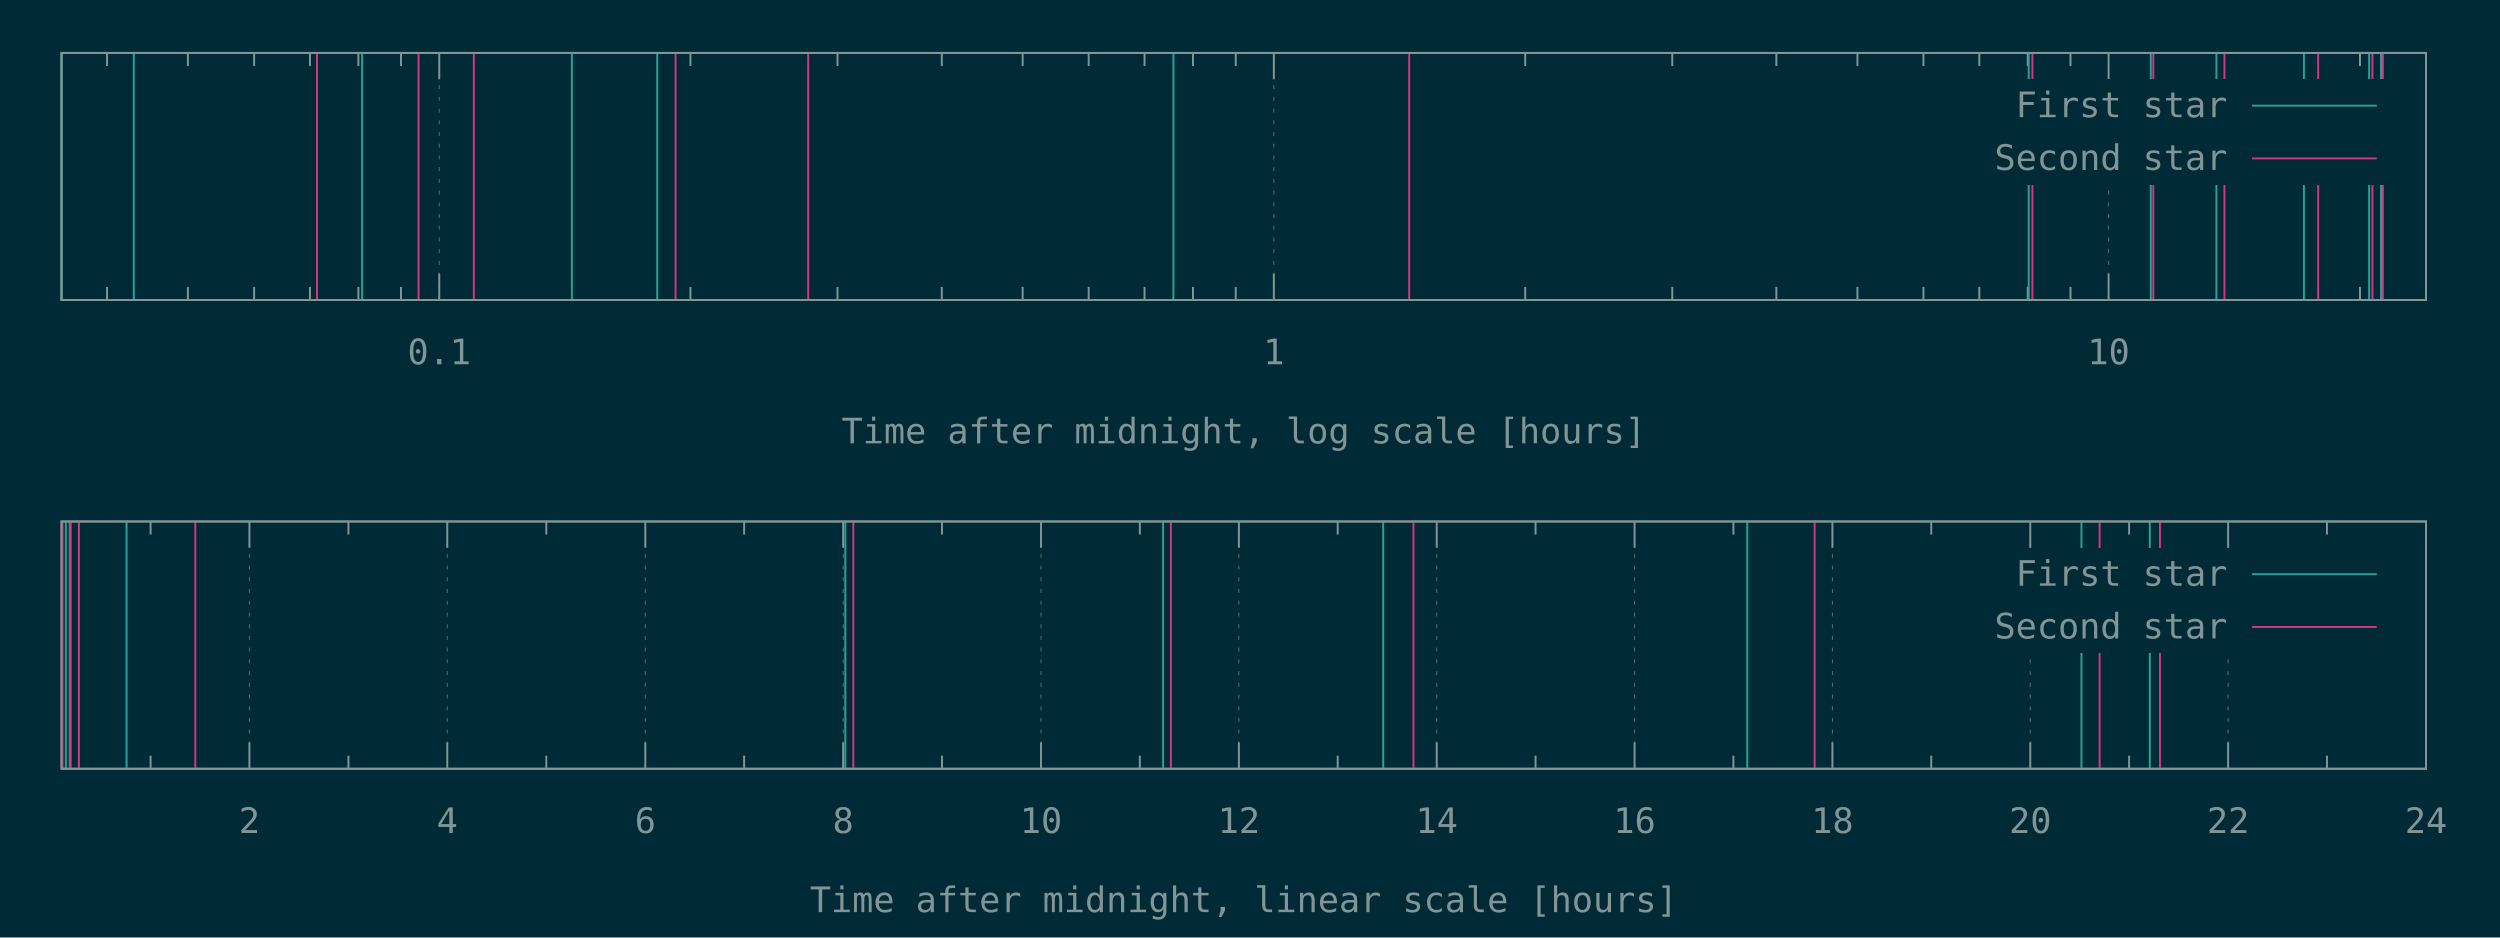
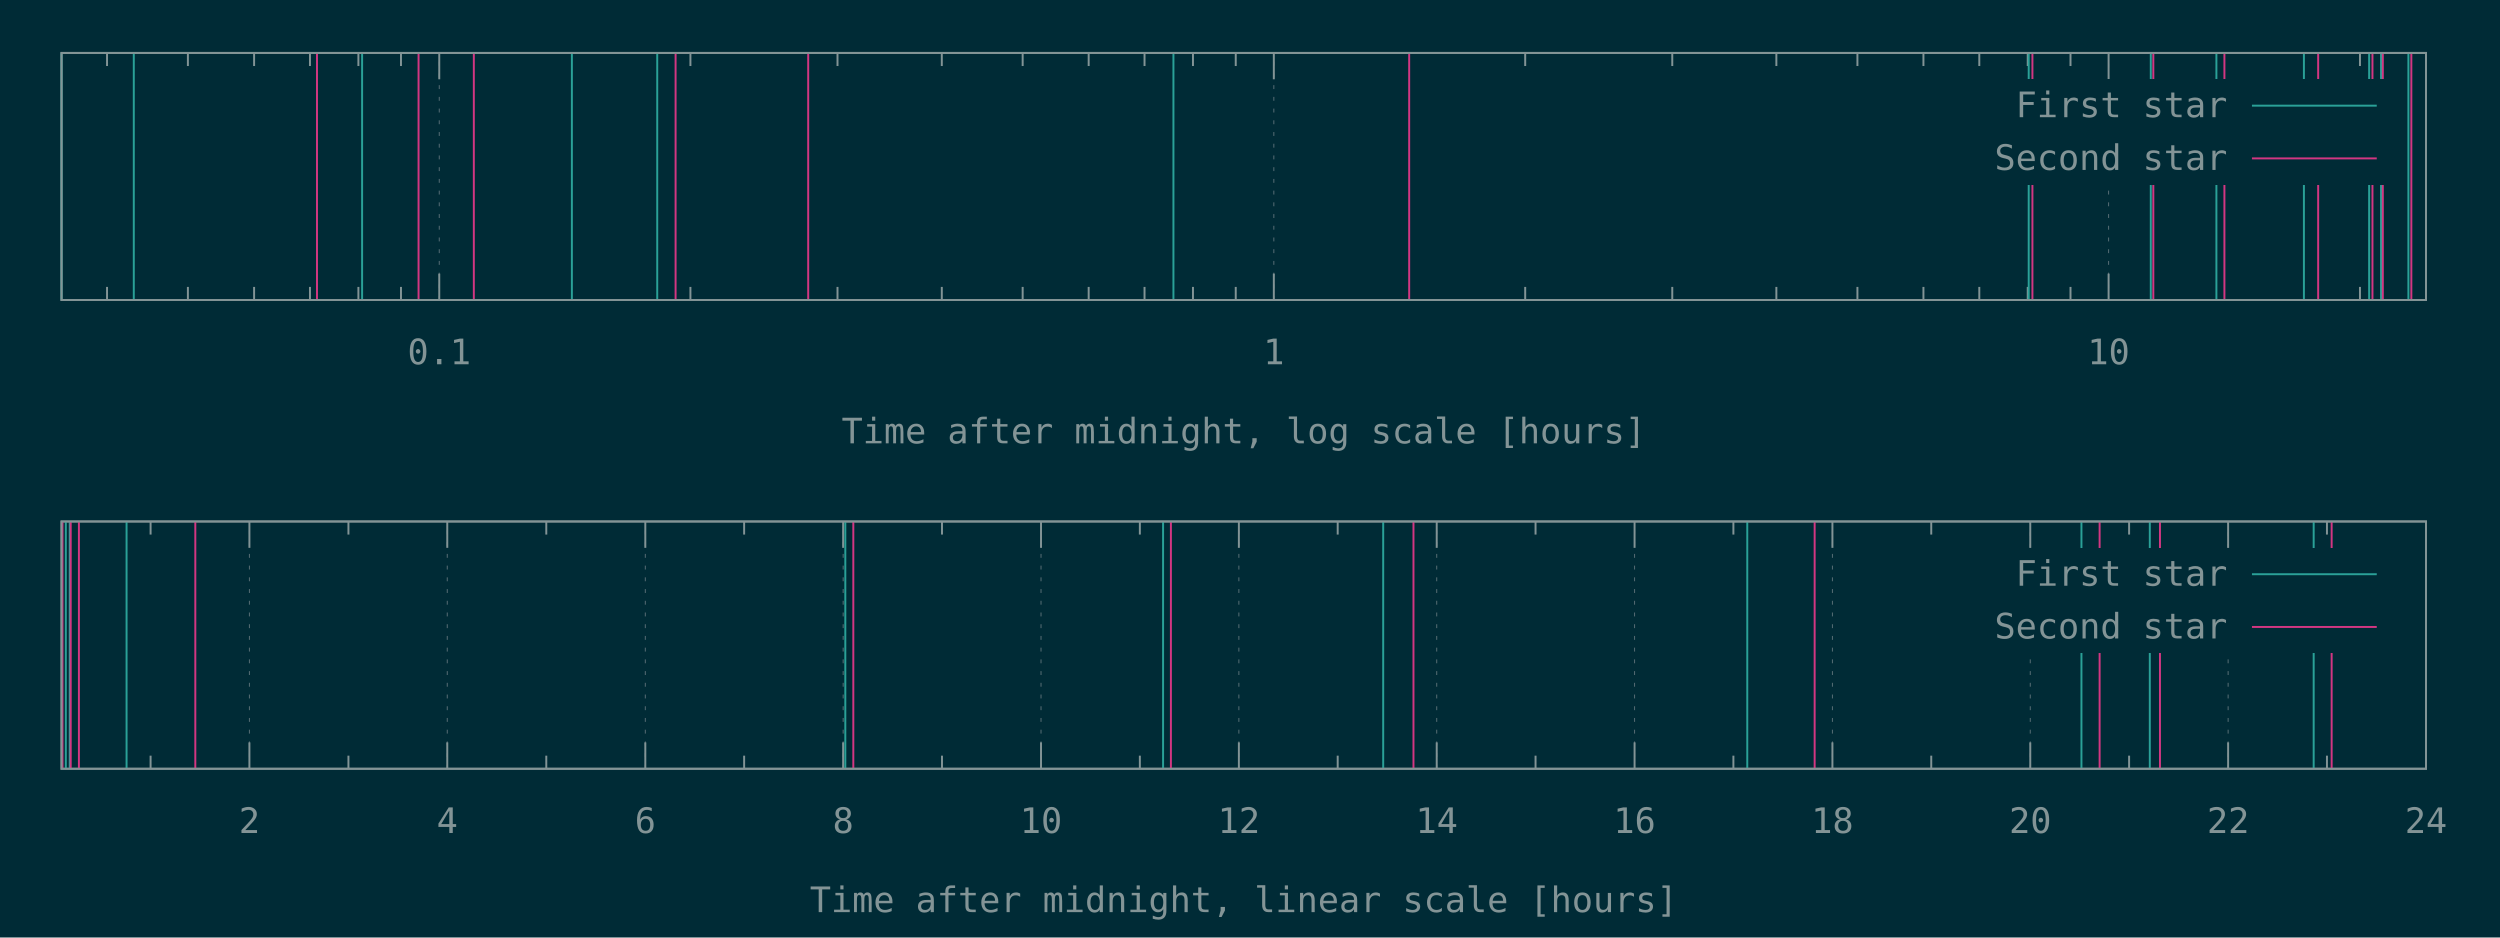
<svg xmlns="http://www.w3.org/2000/svg" xmlns:xlink="http://www.w3.org/1999/xlink" width="1280" height="480" viewBox="0 0 1280 480">
  <g id="gnuplot_canvas">
    <rect x="0" y="0" width="1280" height="480" fill="#002b36" />
    <defs>
      <circle id="gpDot" r="0.5" stroke-width="0.5" stroke="currentColor" />
      <path id="gpPt0" stroke-width="0.148" stroke="currentColor" d="M-1,0 h2 M0,-1 v2" />
      <path id="gpPt1" stroke-width="0.148" stroke="currentColor" d="M-1,-1 L1,1 M1,-1 L-1,1" />
      <path id="gpPt2" stroke-width="0.148" stroke="currentColor" d="M-1,0 L1,0 M0,-1 L0,1 M-1,-1 L1,1 M-1,1 L1,-1" />
      <rect id="gpPt3" stroke-width="0.148" stroke="currentColor" x="-1" y="-1" width="2" height="2" />
      <rect id="gpPt4" stroke-width="0.148" stroke="currentColor" fill="currentColor" x="-1" y="-1" width="2" height="2" />
      <circle id="gpPt5" stroke-width="0.148" stroke="currentColor" cx="0" cy="0" r="1" />
      <use xlink:href="#gpPt5" id="gpPt6" fill="currentColor" stroke="none" />
      <path id="gpPt7" stroke-width="0.148" stroke="currentColor" d="M0,-1.33 L-1.33,0.67 L1.33,0.67 z" />
      <use xlink:href="#gpPt7" id="gpPt8" fill="currentColor" stroke="none" />
      <use xlink:href="#gpPt7" id="gpPt9" stroke="currentColor" transform="rotate(180)" />
      <use xlink:href="#gpPt9" id="gpPt10" fill="currentColor" stroke="none" />
      <use xlink:href="#gpPt3" id="gpPt11" stroke="currentColor" transform="rotate(45)" />
      <use xlink:href="#gpPt11" id="gpPt12" fill="currentColor" stroke="none" />
      <path id="gpPt13" stroke-width="0.148" stroke="currentColor" d="M0,1.330 L1.265,0.411 L0.782,-1.067 L-0.782,-1.076 L-1.265,0.411 z" />
      <use xlink:href="#gpPt13" id="gpPt14" fill="currentColor" stroke="none" />
      <filter id="textbox" filterUnits="objectBoundingBox" x="0" y="0" height="1" width="1">
        <feFlood flood-color="#002B36" flood-opacity="1" result="bgnd" />
        <feComposite in="SourceGraphic" in2="bgnd" operator="atop" />
      </filter>
      <filter id="greybox" filterUnits="objectBoundingBox" x="0" y="0" height="1" width="1">
        <feFlood flood-color="lightgrey" flood-opacity="1" result="grey" />
        <feComposite in="SourceGraphic" in2="grey" operator="atop" />
      </filter>
    </defs>
    <g fill="none" color="#002B36" stroke="currentColor" stroke-width="1.00" stroke-linecap="butt" stroke-linejoin="miter">
</g>
    <g fill="none" color="black" stroke="currentColor" stroke-width="1.00" stroke-linecap="butt" stroke-linejoin="miter">
      <path stroke="rgb(131, 148, 150)" d="M54.8,153.6 L54.8,146.9 M54.8,27.1 L54.8,33.8 M96.2,153.6 L96.2,146.9 M96.2,27.1 L96.2,33.8   M130.1,153.6 L130.1,146.9 M130.1,27.1 L130.1,33.8 M158.7,153.6 L158.7,146.9 M158.7,27.1 L158.7,33.8   M183.5,153.6 L183.5,146.9 M183.5,27.1 L183.5,33.8 M205.3,153.6 L205.3,146.9 M205.3,27.1 L205.3,33.8    " />
    </g>
    <g fill="none" color="black" stroke="rgb(131, 148, 150)" stroke-width="0.50" stroke-linecap="butt" stroke-linejoin="miter">
</g>
    <g fill="none" color="gray" stroke="currentColor" stroke-width="0.50" stroke-linecap="butt" stroke-linejoin="miter">
      <path stroke="rgb( 88, 110, 117)" stroke-dasharray="2,4" class="gridline" d="M224.9,153.6 L224.9,27.1  " />
    </g>
    <g fill="none" color="gray" stroke="rgb( 88, 110, 117)" stroke-width="1.00" stroke-linecap="butt" stroke-linejoin="miter">
</g>
    <g fill="none" color="black" stroke="currentColor" stroke-width="1.00" stroke-linecap="butt" stroke-linejoin="miter">
      <path stroke="rgb(131, 148, 150)" d="M224.9,153.6 L224.9,140.1 M224.9,27.1 L224.9,40.6  " />
      <g transform="translate(224.9,186.5)" stroke="none" fill="rgb(131,148,150)" font-family="Inconsolata" font-size="18.00" text-anchor="middle">
        <text>
          <tspan font-family="Inconsolata"> 0.1</tspan>
        </text>
      </g>
    </g>
    <g fill="none" color="black" stroke="currentColor" stroke-width="1.00" stroke-linecap="butt" stroke-linejoin="miter">
      <path stroke="rgb(131, 148, 150)" d="M353.5,153.6 L353.5,146.9 M353.5,27.1 L353.5,33.8 M428.8,153.6 L428.8,146.9 M428.8,27.1 L428.8,33.8   M482.2,153.6 L482.2,146.9 M482.2,27.1 L482.2,33.8 M523.6,153.6 L523.6,146.9 M523.6,27.1 L523.6,33.8   M557.4,153.6 L557.4,146.9 M557.4,27.1 L557.4,33.8 M586.0,153.6 L586.0,146.9 M586.0,27.1 L586.0,33.8   M610.8,153.6 L610.8,146.9 M610.8,27.1 L610.8,33.8 M632.7,153.6 L632.7,146.9 M632.7,27.1 L632.7,33.8    " />
    </g>
    <g fill="none" color="black" stroke="rgb(131, 148, 150)" stroke-width="0.50" stroke-linecap="butt" stroke-linejoin="miter">
</g>
    <g fill="none" color="gray" stroke="currentColor" stroke-width="0.50" stroke-linecap="butt" stroke-linejoin="miter">
      <path stroke="rgb( 88, 110, 117)" stroke-dasharray="2,4" class="gridline" d="M652.2,153.6 L652.2,27.1  " />
    </g>
    <g fill="none" color="gray" stroke="rgb( 88, 110, 117)" stroke-width="1.00" stroke-linecap="butt" stroke-linejoin="miter">
</g>
    <g fill="none" color="black" stroke="currentColor" stroke-width="1.00" stroke-linecap="butt" stroke-linejoin="miter">
      <path stroke="rgb(131, 148, 150)" d="M652.2,153.6 L652.2,140.1 M652.2,27.1 L652.2,40.6  " />
      <g transform="translate(652.2,186.5)" stroke="none" fill="rgb(131,148,150)" font-family="Inconsolata" font-size="18.00" text-anchor="middle">
        <text>
          <tspan font-family="Inconsolata"> 1</tspan>
        </text>
      </g>
    </g>
    <g fill="none" color="black" stroke="currentColor" stroke-width="1.00" stroke-linecap="butt" stroke-linejoin="miter">
      <path stroke="rgb(131, 148, 150)" d="M780.9,153.6 L780.9,146.9 M780.9,27.1 L780.9,33.8 M856.2,153.6 L856.2,146.9 M856.2,27.1 L856.2,33.8   M909.5,153.6 L909.5,146.9 M909.5,27.1 L909.5,33.8 M951.0,153.6 L951.0,146.9 M951.0,27.1 L951.0,33.8   M984.8,153.6 L984.8,146.9 M984.8,27.1 L984.8,33.8 M1013.4,153.6 L1013.4,146.9 M1013.4,27.1 L1013.4,33.8   M1038.2,153.6 L1038.2,146.9 M1038.2,27.1 L1038.2,33.8 M1060.1,153.6 L1060.1,146.9 M1060.1,27.1 L1060.1,33.8    " />
    </g>
    <g fill="none" color="black" stroke="rgb(131, 148, 150)" stroke-width="0.50" stroke-linecap="butt" stroke-linejoin="miter">
</g>
    <g fill="none" color="gray" stroke="currentColor" stroke-width="0.50" stroke-linecap="butt" stroke-linejoin="miter">
      <path stroke="rgb( 88, 110, 117)" stroke-dasharray="2,4" class="gridline" d="M1079.6,153.6 L1079.6,94.6 M1079.6,40.6 L1079.6,27.1  " />
    </g>
    <g fill="none" color="gray" stroke="rgb( 88, 110, 117)" stroke-width="1.00" stroke-linecap="butt" stroke-linejoin="miter">
</g>
    <g fill="none" color="black" stroke="currentColor" stroke-width="1.00" stroke-linecap="butt" stroke-linejoin="miter">
      <path stroke="rgb(131, 148, 150)" d="M1079.6,153.6 L1079.6,140.1 M1079.6,27.1 L1079.6,40.6  " />
      <g transform="translate(1079.6,186.5)" stroke="none" fill="rgb(131,148,150)" font-family="Inconsolata" font-size="18.00" text-anchor="middle">
        <text>
          <tspan font-family="Inconsolata"> 10</tspan>
        </text>
      </g>
    </g>
    <g fill="none" color="black" stroke="currentColor" stroke-width="1.00" stroke-linecap="butt" stroke-linejoin="miter">
      <path stroke="rgb(131, 148, 150)" d="M1208.3,153.6 L1208.3,146.9 M1208.3,27.1 L1208.3,33.8  " />
    </g>
    <g fill="none" color="black" stroke="currentColor" stroke-width="1.00" stroke-linecap="butt" stroke-linejoin="miter">
      <path stroke="rgb(131, 148, 150)" d="M31.5,27.1 L31.5,153.6 L1242.1,153.6 L1242.1,27.1 L31.5,27.1 Z  " />
    </g>
    <g fill="none" color="black" stroke="currentColor" stroke-width="1.00" stroke-linecap="butt" stroke-linejoin="miter">
      <g transform="translate(636.8,227.0)" stroke="none" fill="rgb(131,148,150)" font-family="Inconsolata" font-size="18.00" text-anchor="middle">
        <text>
          <tspan font-family="Inconsolata">Time after midnight, log scale [hours]</tspan>
        </text>
      </g>
    </g>
    <g fill="none" color="black" stroke="currentColor" stroke-width="1.00" stroke-linecap="butt" stroke-linejoin="miter">
</g>
    <g id="gnuplot_plot_1a">
      <g fill="none" color="black" stroke="currentColor" stroke-width="1.00" stroke-linecap="butt" stroke-linejoin="miter">
-         <path stroke="rgb( 42, 161, 152)" d="M31.5,153.6 L31.5,27.1 M68.5,153.6 L68.5,27.1 M185.4,153.6 L185.4,27.1 M292.8,153.6 L292.8,27.1   M336.5,153.6 L336.5,27.1 M600.8,153.6 L600.8,27.1 M1038.7,153.6 L1038.7,27.1 M1101.2,153.6 L1101.2,27.1   M1134.8,153.6 L1134.8,27.1 M1179.6,153.6 L1179.6,27.1 M1213.0,153.6 L1213.0,27.1 M1219.1,153.6 L1219.1,27.1    " />
+         <path stroke="rgb( 42, 161, 152)" d="M31.5,153.6 L31.5,27.1 M68.5,153.6 L68.5,27.1 M185.4,153.6 L185.4,27.1 M292.8,153.6 L292.8,27.1   M336.5,153.6 L336.5,27.1 M600.8,153.6 L600.8,27.1 M1038.7,153.6 L1038.7,27.1 M1101.2,153.6 L1101.2,27.1   M1134.8,153.6 L1134.8,27.1 M1179.6,153.6 L1179.6,27.1 M1213.0,153.6 L1213.0,27.1 M1219.1,153.6 L1219.1,27.1   M1233.1,153.6 L1233.1,27.1  " />
      </g>
    </g>
    <g id="gnuplot_plot_2a">
      <g fill="none" color="black" stroke="currentColor" stroke-width="1.00" stroke-linecap="butt" stroke-linejoin="miter">
-         <path stroke="rgb(211,  54, 130)" d="M162.3,153.6 L162.3,27.1 M214.3,153.6 L214.3,27.1 M242.6,153.6 L242.6,27.1 M345.9,153.6 L345.9,27.1   M413.8,153.6 L413.8,27.1 M721.5,153.6 L721.5,27.1 M1040.6,153.6 L1040.6,27.1 M1102.5,153.6 L1102.5,27.1   M1138.9,153.6 L1138.9,27.1 M1186.9,153.6 L1186.9,27.1 M1214.7,153.6 L1214.7,27.1 M1220.0,153.6 L1220.0,27.1    " />
+         <path stroke="rgb(211,  54, 130)" d="M162.3,153.6 L162.3,27.1 M214.3,153.6 L214.3,27.1 M242.6,153.6 L242.6,27.1 M345.9,153.6 L345.9,27.1   M413.8,153.6 L413.8,27.1 M721.5,153.6 L721.5,27.1 M1040.6,153.6 L1040.6,27.1 M1102.5,153.6 L1102.5,27.1   M1138.9,153.6 L1138.9,27.1 M1186.9,153.6 L1186.9,27.1 M1214.7,153.6 L1214.7,27.1 M1220.0,153.6 L1220.0,27.1   M1234.6,153.6 L1234.6,27.1  " />
      </g>
    </g>
    <g stroke="none" shape-rendering="crispEdges">
      <polygon fill="#002B36" points="1001.8,94.6 1229.5,94.6 1229.5,40.6 1001.8,40.6 " />
    </g>
    <g id="gnuplot_plot_1a">
      <g fill="none" color="black" stroke="currentColor" stroke-width="1.00" stroke-linecap="butt" stroke-linejoin="miter">
        <g transform="translate(1140.4,60.0)" stroke="none" fill="rgb(131,148,150)" font-family="Inconsolata" font-size="18.00" text-anchor="end">
          <text>
            <tspan font-family="Inconsolata">First star</tspan>
          </text>
        </g>
      </g>
      <g fill="none" color="black" stroke="currentColor" stroke-width="1.00" stroke-linecap="butt" stroke-linejoin="miter">
        <path stroke="rgb( 42, 161, 152)" d="M1153.0,54.1 L1216.9,54.1  " />
      </g>
    </g>
    <g id="gnuplot_plot_2a">
      <g fill="none" color="black" stroke="currentColor" stroke-width="1.00" stroke-linecap="butt" stroke-linejoin="miter">
        <g transform="translate(1140.4,87.0)" stroke="none" fill="rgb(131,148,150)" font-family="Inconsolata" font-size="18.00" text-anchor="end">
          <text>
            <tspan font-family="Inconsolata">Second star</tspan>
          </text>
        </g>
      </g>
      <g fill="none" color="black" stroke="currentColor" stroke-width="1.00" stroke-linecap="butt" stroke-linejoin="miter">
        <path stroke="rgb(211,  54, 130)" d="M1153.0,81.1 L1216.9,81.1  " />
      </g>
    </g>
    <g fill="none" color="#002B36" stroke="rgb(211,  54, 130)" stroke-width="2.00" stroke-linecap="butt" stroke-linejoin="miter">
</g>
    <g fill="none" color="black" stroke="currentColor" stroke-width="2.00" stroke-linecap="butt" stroke-linejoin="miter">
</g>
    <g fill="none" color="black" stroke="black" stroke-width="1.00" stroke-linecap="butt" stroke-linejoin="miter">
</g>
    <g fill="none" color="black" stroke="currentColor" stroke-width="1.00" stroke-linecap="butt" stroke-linejoin="miter">
      <path stroke="rgb(131, 148, 150)" d="M31.5,27.1 L31.5,153.6 L1242.1,153.6 L1242.1,27.1 L31.5,27.1 Z  " />
    </g>
    <g fill="none" color="black" stroke="currentColor" stroke-width="1.00" stroke-linecap="butt" stroke-linejoin="miter">
</g>
    <g fill="none" color="black" stroke="currentColor" stroke-width="1.00" stroke-linecap="butt" stroke-linejoin="miter">
      <path stroke="rgb(131, 148, 150)" d="M77.1,393.6 L77.1,386.9 M77.1,267.0 L77.1,273.7  " />
    </g>
    <g fill="none" color="black" stroke="rgb(131, 148, 150)" stroke-width="0.50" stroke-linecap="butt" stroke-linejoin="miter">
</g>
    <g fill="none" color="gray" stroke="currentColor" stroke-width="0.50" stroke-linecap="butt" stroke-linejoin="miter">
      <path stroke="rgb( 88, 110, 117)" stroke-dasharray="2,4" class="gridline" d="M127.7,393.6 L127.7,267.0  " />
    </g>
    <g fill="none" color="gray" stroke="rgb( 88, 110, 117)" stroke-width="1.00" stroke-linecap="butt" stroke-linejoin="miter">
</g>
    <g fill="none" color="black" stroke="currentColor" stroke-width="1.00" stroke-linecap="butt" stroke-linejoin="miter">
      <path stroke="rgb(131, 148, 150)" d="M127.7,393.6 L127.7,380.1 M127.7,267.0 L127.7,280.5  " />
      <g transform="translate(127.7,426.5)" stroke="none" fill="rgb(131,148,150)" font-family="Inconsolata" font-size="18.00" text-anchor="middle">
        <text>
          <tspan font-family="Inconsolata"> 2</tspan>
        </text>
      </g>
    </g>
    <g fill="none" color="black" stroke="currentColor" stroke-width="1.00" stroke-linecap="butt" stroke-linejoin="miter">
      <path stroke="rgb(131, 148, 150)" d="M178.4,393.6 L178.4,386.9 M178.4,267.0 L178.4,273.7  " />
    </g>
    <g fill="none" color="black" stroke="rgb(131, 148, 150)" stroke-width="0.50" stroke-linecap="butt" stroke-linejoin="miter">
</g>
    <g fill="none" color="gray" stroke="currentColor" stroke-width="0.50" stroke-linecap="butt" stroke-linejoin="miter">
      <path stroke="rgb( 88, 110, 117)" stroke-dasharray="2,4" class="gridline" d="M229.0,393.6 L229.0,267.0  " />
    </g>
    <g fill="none" color="gray" stroke="rgb( 88, 110, 117)" stroke-width="1.00" stroke-linecap="butt" stroke-linejoin="miter">
</g>
    <g fill="none" color="black" stroke="currentColor" stroke-width="1.00" stroke-linecap="butt" stroke-linejoin="miter">
      <path stroke="rgb(131, 148, 150)" d="M229.0,393.6 L229.0,380.1 M229.0,267.0 L229.0,280.5  " />
      <g transform="translate(229.0,426.5)" stroke="none" fill="rgb(131,148,150)" font-family="Inconsolata" font-size="18.00" text-anchor="middle">
        <text>
          <tspan font-family="Inconsolata"> 4</tspan>
        </text>
      </g>
    </g>
    <g fill="none" color="black" stroke="currentColor" stroke-width="1.00" stroke-linecap="butt" stroke-linejoin="miter">
      <path stroke="rgb(131, 148, 150)" d="M279.7,393.6 L279.7,386.9 M279.7,267.0 L279.7,273.7  " />
    </g>
    <g fill="none" color="black" stroke="rgb(131, 148, 150)" stroke-width="0.50" stroke-linecap="butt" stroke-linejoin="miter">
</g>
    <g fill="none" color="gray" stroke="currentColor" stroke-width="0.50" stroke-linecap="butt" stroke-linejoin="miter">
      <path stroke="rgb( 88, 110, 117)" stroke-dasharray="2,4" class="gridline" d="M330.4,393.6 L330.4,267.0  " />
    </g>
    <g fill="none" color="gray" stroke="rgb( 88, 110, 117)" stroke-width="1.00" stroke-linecap="butt" stroke-linejoin="miter">
</g>
    <g fill="none" color="black" stroke="currentColor" stroke-width="1.00" stroke-linecap="butt" stroke-linejoin="miter">
      <path stroke="rgb(131, 148, 150)" d="M330.4,393.6 L330.4,380.1 M330.4,267.0 L330.4,280.5  " />
      <g transform="translate(330.4,426.5)" stroke="none" fill="rgb(131,148,150)" font-family="Inconsolata" font-size="18.00" text-anchor="middle">
        <text>
          <tspan font-family="Inconsolata"> 6</tspan>
        </text>
      </g>
    </g>
    <g fill="none" color="black" stroke="currentColor" stroke-width="1.00" stroke-linecap="butt" stroke-linejoin="miter">
      <path stroke="rgb(131, 148, 150)" d="M381.0,393.6 L381.0,386.9 M381.0,267.0 L381.0,273.7  " />
    </g>
    <g fill="none" color="black" stroke="rgb(131, 148, 150)" stroke-width="0.50" stroke-linecap="butt" stroke-linejoin="miter">
</g>
    <g fill="none" color="gray" stroke="currentColor" stroke-width="0.50" stroke-linecap="butt" stroke-linejoin="miter">
      <path stroke="rgb( 88, 110, 117)" stroke-dasharray="2,4" class="gridline" d="M431.7,393.6 L431.7,267.0  " />
    </g>
    <g fill="none" color="gray" stroke="rgb( 88, 110, 117)" stroke-width="1.00" stroke-linecap="butt" stroke-linejoin="miter">
</g>
    <g fill="none" color="black" stroke="currentColor" stroke-width="1.00" stroke-linecap="butt" stroke-linejoin="miter">
      <path stroke="rgb(131, 148, 150)" d="M431.7,393.6 L431.7,380.1 M431.7,267.0 L431.7,280.5  " />
      <g transform="translate(431.7,426.5)" stroke="none" fill="rgb(131,148,150)" font-family="Inconsolata" font-size="18.00" text-anchor="middle">
        <text>
          <tspan font-family="Inconsolata"> 8</tspan>
        </text>
      </g>
    </g>
    <g fill="none" color="black" stroke="currentColor" stroke-width="1.00" stroke-linecap="butt" stroke-linejoin="miter">
      <path stroke="rgb(131, 148, 150)" d="M482.3,393.6 L482.3,386.9 M482.3,267.0 L482.3,273.7  " />
    </g>
    <g fill="none" color="black" stroke="rgb(131, 148, 150)" stroke-width="0.50" stroke-linecap="butt" stroke-linejoin="miter">
</g>
    <g fill="none" color="gray" stroke="currentColor" stroke-width="0.50" stroke-linecap="butt" stroke-linejoin="miter">
      <path stroke="rgb( 88, 110, 117)" stroke-dasharray="2,4" class="gridline" d="M533.0,393.6 L533.0,267.0  " />
    </g>
    <g fill="none" color="gray" stroke="rgb( 88, 110, 117)" stroke-width="1.00" stroke-linecap="butt" stroke-linejoin="miter">
</g>
    <g fill="none" color="black" stroke="currentColor" stroke-width="1.00" stroke-linecap="butt" stroke-linejoin="miter">
      <path stroke="rgb(131, 148, 150)" d="M533.0,393.6 L533.0,380.1 M533.0,267.0 L533.0,280.5  " />
      <g transform="translate(533.0,426.5)" stroke="none" fill="rgb(131,148,150)" font-family="Inconsolata" font-size="18.00" text-anchor="middle">
        <text>
          <tspan font-family="Inconsolata"> 10</tspan>
        </text>
      </g>
    </g>
    <g fill="none" color="black" stroke="currentColor" stroke-width="1.00" stroke-linecap="butt" stroke-linejoin="miter">
      <path stroke="rgb(131, 148, 150)" d="M583.6,393.6 L583.6,386.9 M583.6,267.0 L583.6,273.7  " />
    </g>
    <g fill="none" color="black" stroke="rgb(131, 148, 150)" stroke-width="0.50" stroke-linecap="butt" stroke-linejoin="miter">
</g>
    <g fill="none" color="gray" stroke="currentColor" stroke-width="0.50" stroke-linecap="butt" stroke-linejoin="miter">
      <path stroke="rgb( 88, 110, 117)" stroke-dasharray="2,4" class="gridline" d="M634.3,393.6 L634.3,267.0  " />
    </g>
    <g fill="none" color="gray" stroke="rgb( 88, 110, 117)" stroke-width="1.00" stroke-linecap="butt" stroke-linejoin="miter">
</g>
    <g fill="none" color="black" stroke="currentColor" stroke-width="1.00" stroke-linecap="butt" stroke-linejoin="miter">
      <path stroke="rgb(131, 148, 150)" d="M634.3,393.6 L634.3,380.1 M634.3,267.0 L634.3,280.5  " />
      <g transform="translate(634.3,426.5)" stroke="none" fill="rgb(131,148,150)" font-family="Inconsolata" font-size="18.00" text-anchor="middle">
        <text>
          <tspan font-family="Inconsolata"> 12</tspan>
        </text>
      </g>
    </g>
    <g fill="none" color="black" stroke="currentColor" stroke-width="1.00" stroke-linecap="butt" stroke-linejoin="miter">
      <path stroke="rgb(131, 148, 150)" d="M684.9,393.6 L684.9,386.9 M684.9,267.0 L684.9,273.7  " />
    </g>
    <g fill="none" color="black" stroke="rgb(131, 148, 150)" stroke-width="0.50" stroke-linecap="butt" stroke-linejoin="miter">
</g>
    <g fill="none" color="gray" stroke="currentColor" stroke-width="0.50" stroke-linecap="butt" stroke-linejoin="miter">
      <path stroke="rgb( 88, 110, 117)" stroke-dasharray="2,4" class="gridline" d="M735.6,393.6 L735.6,267.0  " />
    </g>
    <g fill="none" color="gray" stroke="rgb( 88, 110, 117)" stroke-width="1.00" stroke-linecap="butt" stroke-linejoin="miter">
</g>
    <g fill="none" color="black" stroke="currentColor" stroke-width="1.00" stroke-linecap="butt" stroke-linejoin="miter">
      <path stroke="rgb(131, 148, 150)" d="M735.6,393.6 L735.6,380.1 M735.6,267.0 L735.6,280.5  " />
      <g transform="translate(735.6,426.5)" stroke="none" fill="rgb(131,148,150)" font-family="Inconsolata" font-size="18.00" text-anchor="middle">
        <text>
          <tspan font-family="Inconsolata"> 14</tspan>
        </text>
      </g>
    </g>
    <g fill="none" color="black" stroke="currentColor" stroke-width="1.00" stroke-linecap="butt" stroke-linejoin="miter">
      <path stroke="rgb(131, 148, 150)" d="M786.2,393.6 L786.2,386.9 M786.2,267.0 L786.2,273.7  " />
    </g>
    <g fill="none" color="black" stroke="rgb(131, 148, 150)" stroke-width="0.50" stroke-linecap="butt" stroke-linejoin="miter">
</g>
    <g fill="none" color="gray" stroke="currentColor" stroke-width="0.50" stroke-linecap="butt" stroke-linejoin="miter">
      <path stroke="rgb( 88, 110, 117)" stroke-dasharray="2,4" class="gridline" d="M836.9,393.6 L836.9,267.0  " />
    </g>
    <g fill="none" color="gray" stroke="rgb( 88, 110, 117)" stroke-width="1.00" stroke-linecap="butt" stroke-linejoin="miter">
</g>
    <g fill="none" color="black" stroke="currentColor" stroke-width="1.00" stroke-linecap="butt" stroke-linejoin="miter">
      <path stroke="rgb(131, 148, 150)" d="M836.9,393.6 L836.9,380.1 M836.9,267.0 L836.9,280.5  " />
      <g transform="translate(836.9,426.5)" stroke="none" fill="rgb(131,148,150)" font-family="Inconsolata" font-size="18.00" text-anchor="middle">
        <text>
          <tspan font-family="Inconsolata"> 16</tspan>
        </text>
      </g>
    </g>
    <g fill="none" color="black" stroke="currentColor" stroke-width="1.00" stroke-linecap="butt" stroke-linejoin="miter">
      <path stroke="rgb(131, 148, 150)" d="M887.5,393.6 L887.5,386.9 M887.5,267.0 L887.5,273.7  " />
    </g>
    <g fill="none" color="black" stroke="rgb(131, 148, 150)" stroke-width="0.50" stroke-linecap="butt" stroke-linejoin="miter">
</g>
    <g fill="none" color="gray" stroke="currentColor" stroke-width="0.50" stroke-linecap="butt" stroke-linejoin="miter">
      <path stroke="rgb( 88, 110, 117)" stroke-dasharray="2,4" class="gridline" d="M938.2,393.6 L938.2,267.0  " />
    </g>
    <g fill="none" color="gray" stroke="rgb( 88, 110, 117)" stroke-width="1.00" stroke-linecap="butt" stroke-linejoin="miter">
</g>
    <g fill="none" color="black" stroke="currentColor" stroke-width="1.00" stroke-linecap="butt" stroke-linejoin="miter">
      <path stroke="rgb(131, 148, 150)" d="M938.2,393.6 L938.2,380.1 M938.2,267.0 L938.2,280.5  " />
      <g transform="translate(938.2,426.5)" stroke="none" fill="rgb(131,148,150)" font-family="Inconsolata" font-size="18.00" text-anchor="middle">
        <text>
          <tspan font-family="Inconsolata"> 18</tspan>
        </text>
      </g>
    </g>
    <g fill="none" color="black" stroke="currentColor" stroke-width="1.00" stroke-linecap="butt" stroke-linejoin="miter">
      <path stroke="rgb(131, 148, 150)" d="M988.8,393.6 L988.8,386.9 M988.8,267.0 L988.8,273.7  " />
    </g>
    <g fill="none" color="black" stroke="rgb(131, 148, 150)" stroke-width="0.50" stroke-linecap="butt" stroke-linejoin="miter">
</g>
    <g fill="none" color="gray" stroke="currentColor" stroke-width="0.50" stroke-linecap="butt" stroke-linejoin="miter">
      <path stroke="rgb( 88, 110, 117)" stroke-dasharray="2,4" class="gridline" d="M1039.5,393.6 L1039.5,334.5 M1039.5,280.5 L1039.5,267.0  " />
    </g>
    <g fill="none" color="gray" stroke="rgb( 88, 110, 117)" stroke-width="1.00" stroke-linecap="butt" stroke-linejoin="miter">
</g>
    <g fill="none" color="black" stroke="currentColor" stroke-width="1.00" stroke-linecap="butt" stroke-linejoin="miter">
      <path stroke="rgb(131, 148, 150)" d="M1039.5,393.6 L1039.5,380.1 M1039.5,267.0 L1039.5,280.5  " />
      <g transform="translate(1039.5,426.5)" stroke="none" fill="rgb(131,148,150)" font-family="Inconsolata" font-size="18.00" text-anchor="middle">
        <text>
          <tspan font-family="Inconsolata"> 20</tspan>
        </text>
      </g>
    </g>
    <g fill="none" color="black" stroke="currentColor" stroke-width="1.00" stroke-linecap="butt" stroke-linejoin="miter">
      <path stroke="rgb(131, 148, 150)" d="M1090.1,393.6 L1090.1,386.9 M1090.1,267.0 L1090.1,273.7  " />
    </g>
    <g fill="none" color="black" stroke="rgb(131, 148, 150)" stroke-width="0.50" stroke-linecap="butt" stroke-linejoin="miter">
</g>
    <g fill="none" color="gray" stroke="currentColor" stroke-width="0.50" stroke-linecap="butt" stroke-linejoin="miter">
      <path stroke="rgb( 88, 110, 117)" stroke-dasharray="2,4" class="gridline" d="M1140.8,393.6 L1140.8,334.5 M1140.8,280.5 L1140.8,267.0  " />
    </g>
    <g fill="none" color="gray" stroke="rgb( 88, 110, 117)" stroke-width="1.00" stroke-linecap="butt" stroke-linejoin="miter">
</g>
    <g fill="none" color="black" stroke="currentColor" stroke-width="1.00" stroke-linecap="butt" stroke-linejoin="miter">
      <path stroke="rgb(131, 148, 150)" d="M1140.8,393.6 L1140.8,380.1 M1140.8,267.0 L1140.8,280.5  " />
      <g transform="translate(1140.8,426.5)" stroke="none" fill="rgb(131,148,150)" font-family="Inconsolata" font-size="18.00" text-anchor="middle">
        <text>
          <tspan font-family="Inconsolata"> 22</tspan>
        </text>
      </g>
    </g>
    <g fill="none" color="black" stroke="currentColor" stroke-width="1.00" stroke-linecap="butt" stroke-linejoin="miter">
      <path stroke="rgb(131, 148, 150)" d="M1191.4,393.6 L1191.4,386.9 M1191.4,267.0 L1191.4,273.7  " />
    </g>
    <g fill="none" color="black" stroke="rgb(131, 148, 150)" stroke-width="0.50" stroke-linecap="butt" stroke-linejoin="miter">
</g>
    <g fill="none" color="gray" stroke="currentColor" stroke-width="0.50" stroke-linecap="butt" stroke-linejoin="miter">
      <path stroke="rgb( 88, 110, 117)" stroke-dasharray="2,4" class="gridline" d="M1242.1,393.6 L1242.1,267.0  " />
    </g>
    <g fill="none" color="gray" stroke="rgb( 88, 110, 117)" stroke-width="1.00" stroke-linecap="butt" stroke-linejoin="miter">
</g>
    <g fill="none" color="black" stroke="currentColor" stroke-width="1.00" stroke-linecap="butt" stroke-linejoin="miter">
      <path stroke="rgb(131, 148, 150)" d="M1242.1,393.6 L1242.1,380.1 M1242.1,267.0 L1242.1,280.5  " />
      <g transform="translate(1242.1,426.5)" stroke="none" fill="rgb(131,148,150)" font-family="Inconsolata" font-size="18.00" text-anchor="middle">
        <text>
          <tspan font-family="Inconsolata"> 24</tspan>
        </text>
      </g>
    </g>
    <g fill="none" color="black" stroke="currentColor" stroke-width="1.00" stroke-linecap="butt" stroke-linejoin="miter">
</g>
    <g fill="none" color="black" stroke="currentColor" stroke-width="1.00" stroke-linecap="butt" stroke-linejoin="miter">
      <path stroke="rgb(131, 148, 150)" d="M31.5,267.0 L31.5,393.6 L1242.1,393.6 L1242.1,267.0 L31.5,267.0 Z  " />
    </g>
    <g fill="none" color="black" stroke="currentColor" stroke-width="1.00" stroke-linecap="butt" stroke-linejoin="miter">
      <g transform="translate(636.8,467.0)" stroke="none" fill="rgb(131,148,150)" font-family="Inconsolata" font-size="18.00" text-anchor="middle">
        <text>
          <tspan font-family="Inconsolata">Time after midnight, linear scale [hours]</tspan>
        </text>
      </g>
    </g>
    <g fill="none" color="black" stroke="currentColor" stroke-width="1.00" stroke-linecap="butt" stroke-linejoin="miter">
</g>
    <g id="gnuplot_plot_1b">
      <g fill="none" color="black" stroke="currentColor" stroke-width="1.00" stroke-linecap="butt" stroke-linejoin="miter">
-         <path stroke="rgb( 42, 161, 152)" d="M33.7,393.6 L33.7,267.0 M35.7,393.6 L35.7,267.0 M64.8,393.6 L64.8,267.0 M432.8,393.6 L432.8,267.0   M595.5,393.6 L595.5,267.0 M708.2,393.6 L708.2,267.0 M894.6,393.6 L894.6,267.0 M1065.7,393.6 L1065.7,267.0   M1100.7,393.6 L1100.7,267.0  " />
+         <path stroke="rgb( 42, 161, 152)" d="M33.7,393.6 L33.7,267.0 M35.7,393.6 L35.7,267.0 M64.8,393.6 L64.8,267.0 M432.8,393.6 L432.8,267.0   M595.5,393.6 L595.5,267.0 M708.2,393.6 L708.2,267.0 M894.6,393.6 L894.6,267.0 M1065.7,393.6 L1065.7,267.0   M1100.7,393.6 L1100.7,267.0 M1184.6,393.6 L1184.6,267.0  " />
      </g>
    </g>
    <g id="gnuplot_plot_2b">
      <g fill="none" color="black" stroke="currentColor" stroke-width="1.00" stroke-linecap="butt" stroke-linejoin="miter">
-         <path stroke="rgb(211,  54, 130)" d="M32.0,393.6 L32.0,267.0 M36.2,393.6 L36.2,267.0 M40.4,393.6 L40.4,267.0 M100.0,393.6 L100.0,267.0   M436.9,393.6 L436.9,267.0 M599.5,393.6 L599.5,267.0 M723.7,393.6 L723.7,267.0 M929.1,393.6 L929.1,267.0   M1075.0,393.6 L1075.0,267.0 M1105.9,393.6 L1105.9,267.0  " />
+         <path stroke="rgb(211,  54, 130)" d="M32.0,393.6 L32.0,267.0 M36.2,393.6 L36.2,267.0 M40.4,393.6 L40.4,267.0 M100.0,393.6 L100.0,267.0   M436.9,393.6 L436.9,267.0 M599.5,393.6 L599.5,267.0 M723.7,393.6 L723.7,267.0 M929.1,393.6 L929.1,267.0   M1075.0,393.6 L1075.0,267.0 M1105.9,393.6 L1105.9,267.0 M1193.8,393.6 L1193.8,267.0  " />
      </g>
    </g>
    <g stroke="none" shape-rendering="crispEdges">
      <polygon fill="#002B36" points="1001.8,334.5 1229.5,334.5 1229.5,280.5 1001.8,280.5 " />
    </g>
    <g id="gnuplot_plot_1b">
      <g fill="none" color="black" stroke="currentColor" stroke-width="1.00" stroke-linecap="butt" stroke-linejoin="miter">
        <g transform="translate(1140.4,299.9)" stroke="none" fill="rgb(131,148,150)" font-family="Inconsolata" font-size="18.00" text-anchor="end">
          <text>
            <tspan font-family="Inconsolata">First star</tspan>
          </text>
        </g>
      </g>
      <g fill="none" color="black" stroke="currentColor" stroke-width="1.00" stroke-linecap="butt" stroke-linejoin="miter">
        <path stroke="rgb( 42, 161, 152)" d="M1153.0,294.0 L1216.9,294.0  " />
      </g>
    </g>
    <g id="gnuplot_plot_2b">
      <g fill="none" color="black" stroke="currentColor" stroke-width="1.00" stroke-linecap="butt" stroke-linejoin="miter">
        <g transform="translate(1140.4,326.9)" stroke="none" fill="rgb(131,148,150)" font-family="Inconsolata" font-size="18.00" text-anchor="end">
          <text>
            <tspan font-family="Inconsolata">Second star</tspan>
          </text>
        </g>
      </g>
      <g fill="none" color="black" stroke="currentColor" stroke-width="1.00" stroke-linecap="butt" stroke-linejoin="miter">
        <path stroke="rgb(211,  54, 130)" d="M1153.0,321.0 L1216.9,321.0  " />
      </g>
    </g>
    <g fill="none" color="#002B36" stroke="rgb(211,  54, 130)" stroke-width="2.00" stroke-linecap="butt" stroke-linejoin="miter">
</g>
    <g fill="none" color="black" stroke="currentColor" stroke-width="2.00" stroke-linecap="butt" stroke-linejoin="miter">
</g>
    <g fill="none" color="black" stroke="black" stroke-width="1.00" stroke-linecap="butt" stroke-linejoin="miter">
</g>
    <g fill="none" color="black" stroke="currentColor" stroke-width="1.00" stroke-linecap="butt" stroke-linejoin="miter">
      <path stroke="rgb(131, 148, 150)" d="M31.5,267.0 L31.5,393.6 L1242.1,393.6 L1242.1,267.0 L31.5,267.0 Z  " />
    </g>
    <g fill="none" color="black" stroke="currentColor" stroke-width="1.00" stroke-linecap="butt" stroke-linejoin="miter">
</g>
  </g>
</svg>
